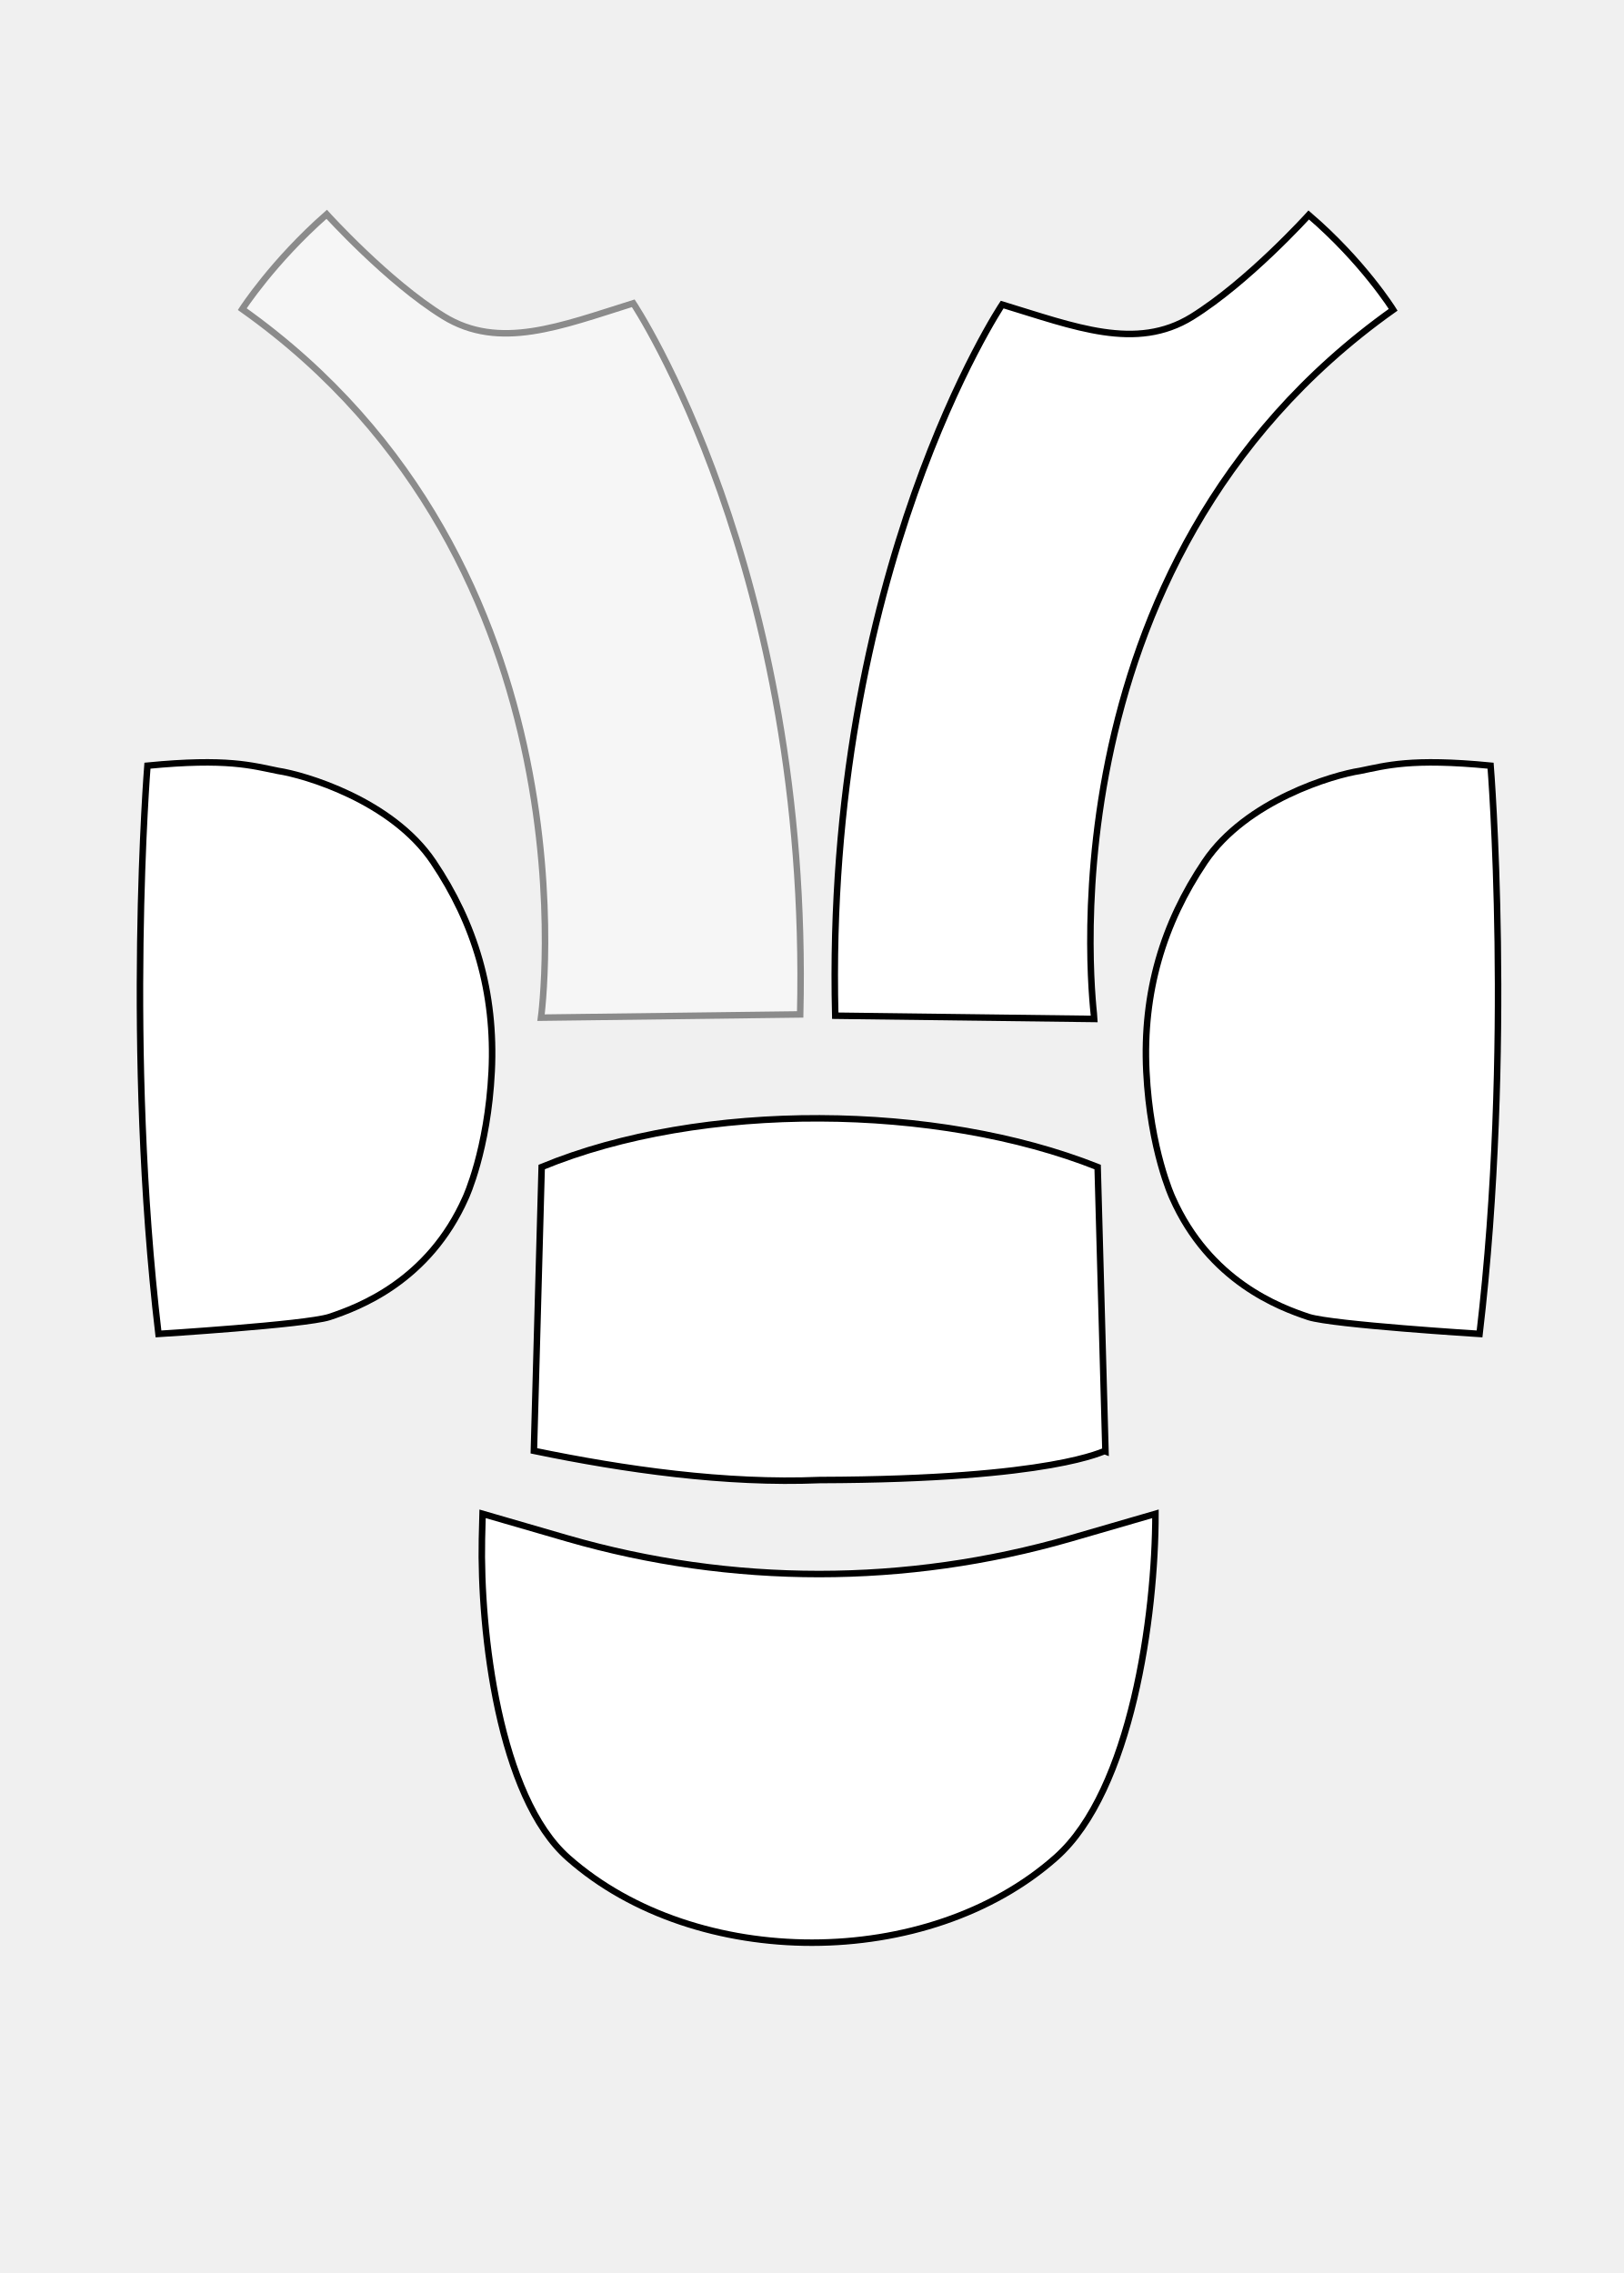
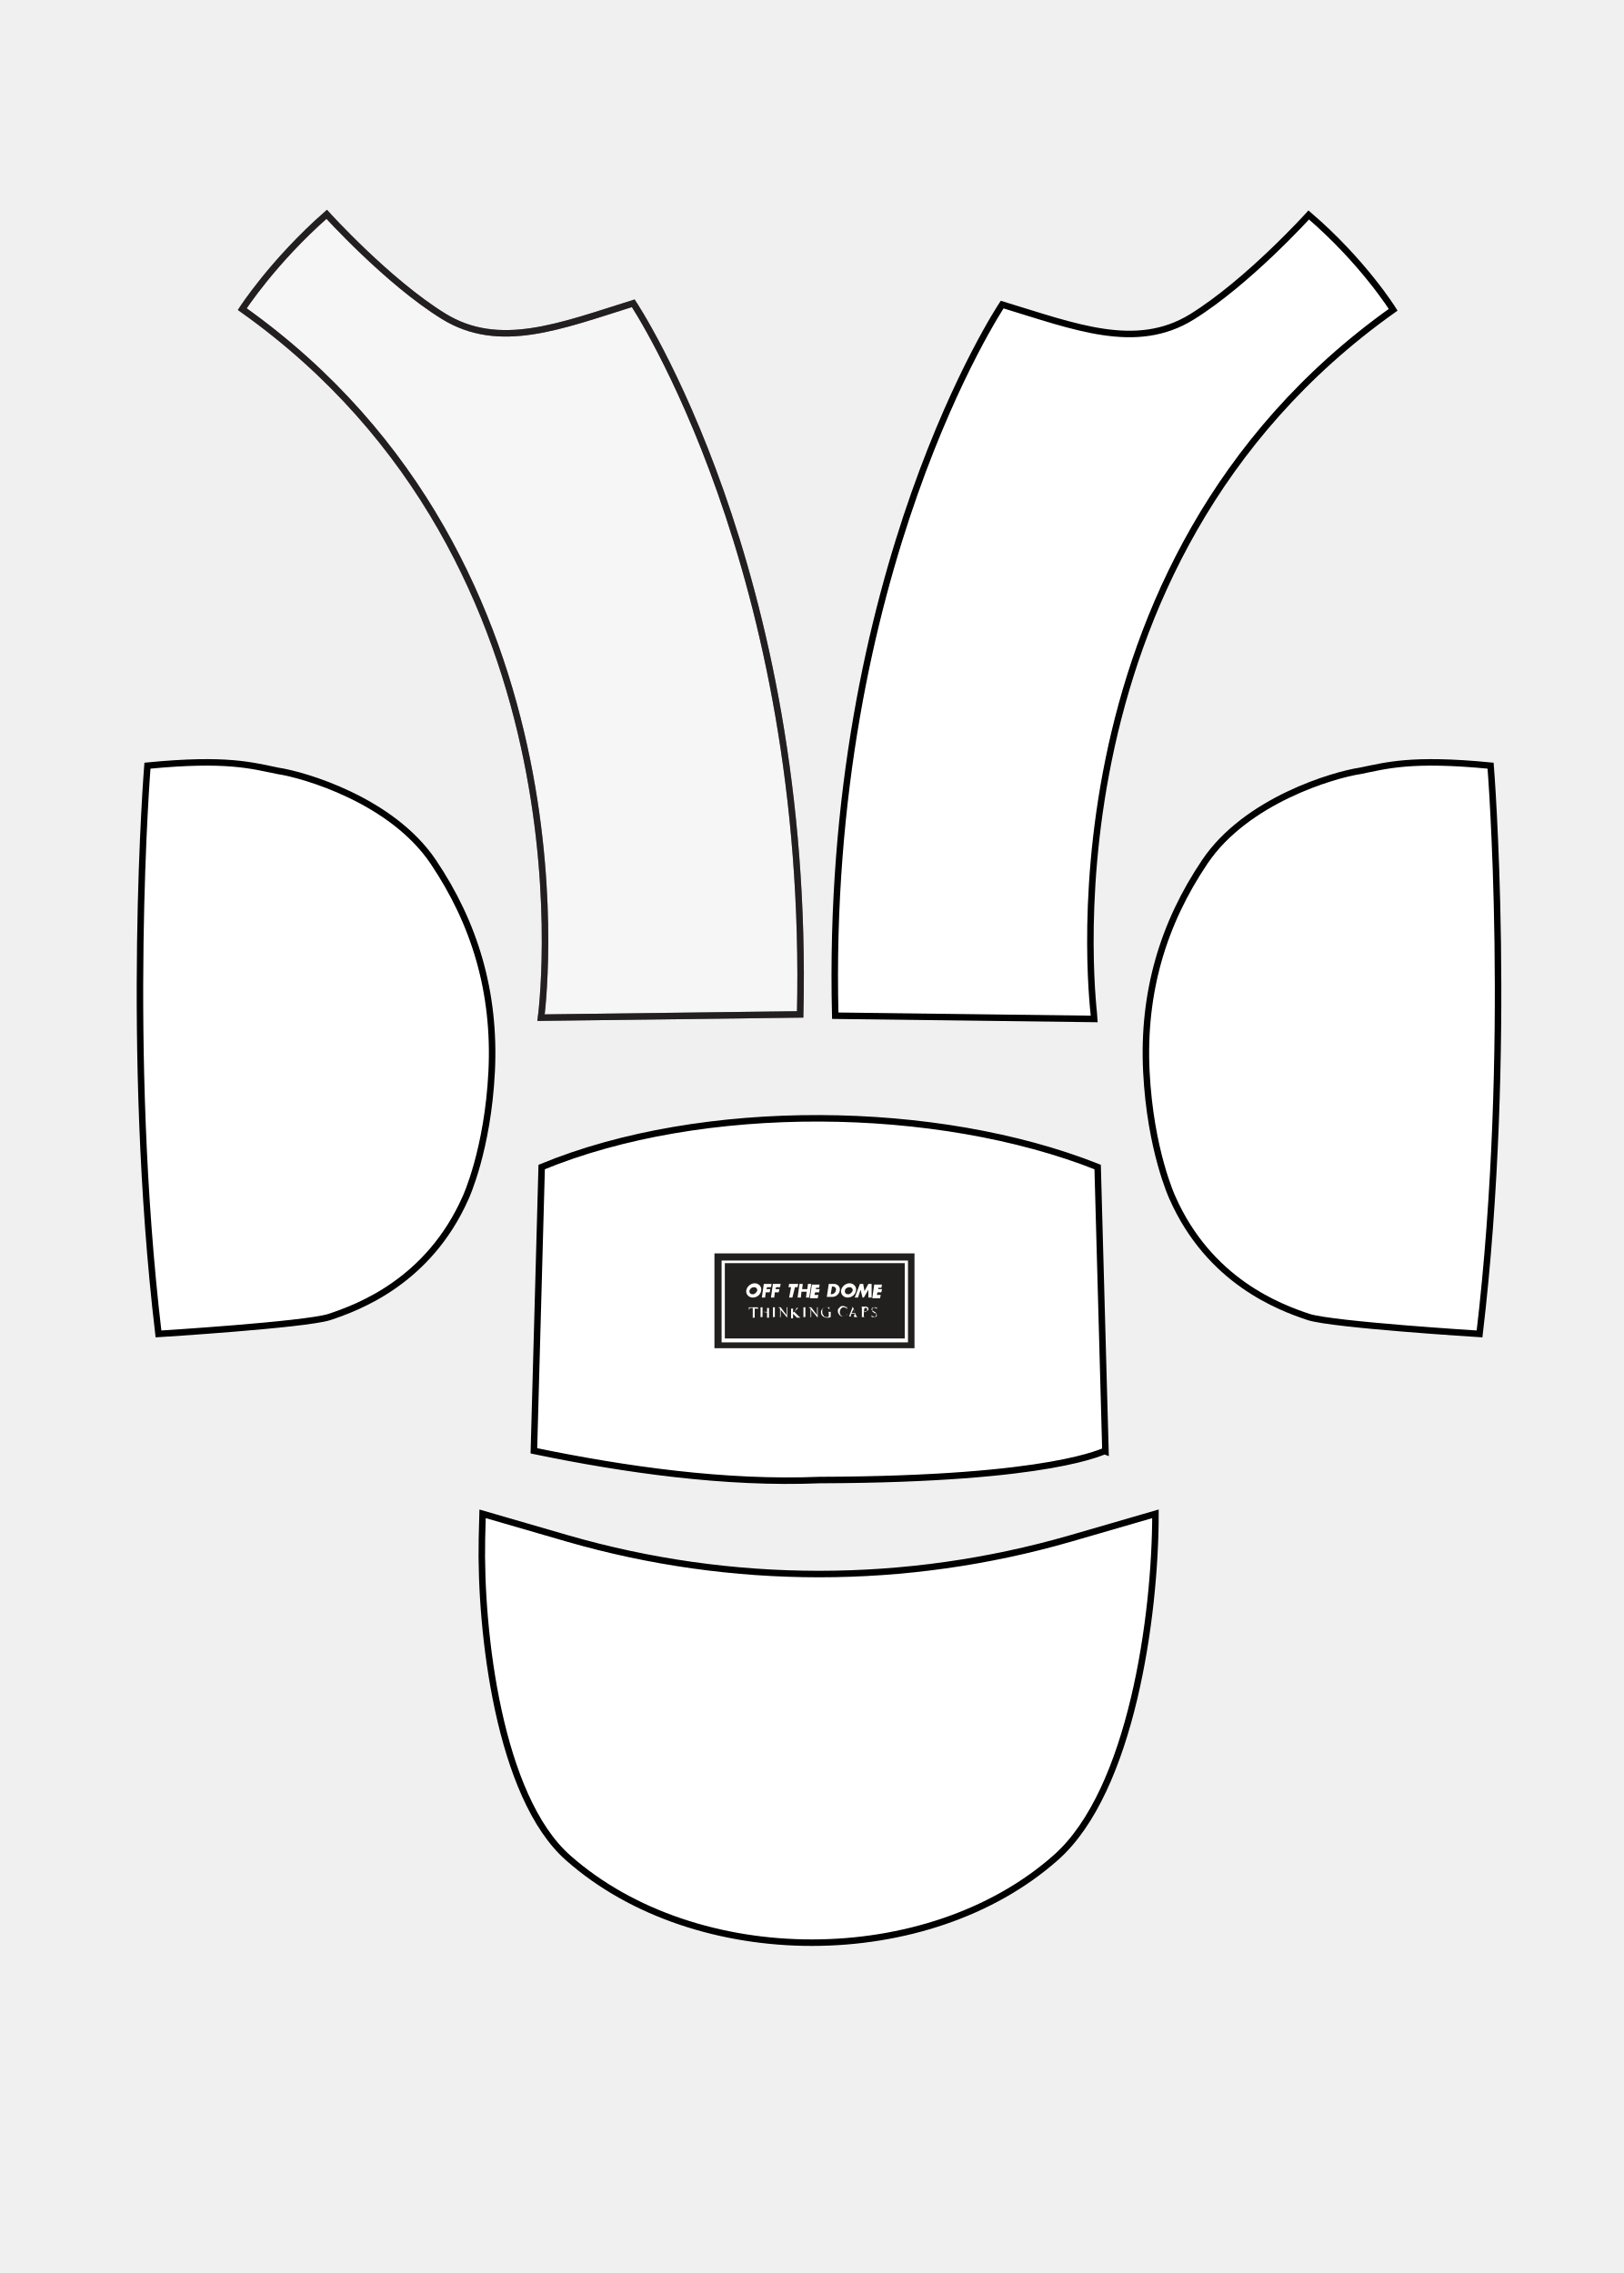
<svg xmlns="http://www.w3.org/2000/svg" version="1.1" x="0px" y="0px" viewBox="0 0 250 350" style="enable-background:new 0 0 250 350;" xml:space="preserve">
  <style type="text/css">
	.st0{fill:#FFFFFF;stroke:#000000;stroke-miterlimit:10;}
	.st1{opacity:0.42;}
+ 	.st2{fill:none;stroke:#231F20;}
+ 	.st3{fill:#221F1F;}
+ 	.st4{fill:#FFFFFF;}
</style>
-   <g id="brim">
-     <path class="st0" d="M177.9,233.1l-13.1,3.8c-25.3,7.3-52.1,7.3-77.4,0l-13.1-3.8l-0.1,3.9c-0.3,14.2,2.6,39.7,13.3,49.1l0,0   c19.7,17.4,55.4,17.4,75.1-0.1l0,0C174.2,275.7,177.9,248.8,177.9,233.1L177.9,233.1z" />
-   </g>
-   <g id="side-right">
-     <path class="st0" d="M229.5,117.9c0,0,3.5,43.5-1.7,87.5c0,0-22.5-1.4-26.3-2.6c-4.5-1.5-15.3-5.5-21-18.4c0,0-3.4-7.3-4-19.4   c-0.6-12.2,2.6-22.8,9-32.3s19.9-13.4,23.9-14C213.4,117.9,217.2,116.7,229.5,117.9z" />
-   </g>
-   <g id="side-left">
-     <path class="st0" d="M22.7,117.9c0,0-3.5,43.5,1.7,87.5c0,0,22.5-1.4,26.3-2.6c4.5-1.5,15.3-5.5,21-18.4c0,0,3.4-7.3,4-19.4   c0.6-12.2-2.6-22.8-9-32.3s-19.9-13.4-23.9-14C38.8,117.9,35,116.7,22.7,117.9z" />
-   </g>
-   <g id="top-right">
-     <path class="st0" d="M214.5,47.7c0,0-4.6-7.4-13-14.6c0,0-9.3,10.3-18,15.7c-8.6,5.3-18,1.5-29.2-1.9c0,0-27.4,41-25.7,109.5   l39.9,0.5C168.5,156.7,159,87.1,214.5,47.7z" />
-   </g>
-   <g id="top-left">
-     <g class="st1">
-       <path class="st0" d="M68.3,48.7c-8.6-5.3-18-15.7-18-15.7c-8.3,7.3-13,14.6-13,14.6c55.5,39.4,46,109.1,46,109.1l39.9-0.5    c1.6-68.6-25.7-109.5-25.7-109.5C86.3,50.2,76.9,54,68.3,48.7z" />
+   <g id="brim_1_">
+     <g id="brim">
+       <path class="st0" d="M177.9,233.1l-13.1,3.8c-25.3,7.3-52.1,7.3-77.4,0l-13.1-3.8l-0.1,3.9c-0.3,14.2,2.6,39.7,13.3,49.1l0,0    c19.7,17.4,55.4,17.4,75.1-0.1l0,0C174.2,275.7,177.9,248.8,177.9,233.1L177.9,233.1z" />
    </g>
  </g>
-   <g id="front">
-     <path class="st0" d="M126.2,227.9L126.2,227.9c-14.5,0.6-30-1.6-44-4.5l1.2-43.7c24.7-10.2,60.9-9.8,85.6,0l1.2,43.7   C170,223.3,162.6,227.8,126.2,227.9z" />
-     <g>
- 	</g>
-     <g>
- 	</g>
-     <g>
- 	</g>
-     <g>
- 	</g>
-     <g>
- 	</g>
-     <g>
- 	</g>
+   <g id="front_1_">
+     <g id="front_3_">
+       <path class="st0" d="M126.2,227.9L126.2,227.9c-14.5,0.6-30-1.6-44-4.5l1.2-43.7c24.7-10.2,60.9-9.8,85.6,0l1.2,43.7    C170,223.3,162.6,227.8,126.2,227.9z" />
+     </g>
+   </g>
+   <g id="side-right_1_">
+     <g id="side-right">
+       <path class="st0" d="M229.5,117.9c0,0,3.5,43.5-1.7,87.5c0,0-22.5-1.4-26.3-2.6c-4.5-1.5-15.3-5.5-21-18.4c0,0-3.4-7.3-4-19.4    c-0.6-12.2,2.6-22.8,9-32.3s19.9-13.4,23.9-14C213.4,117.9,217.2,116.7,229.5,117.9z" />
+     </g>
+   </g>
+   <g id="side-left_1_">
+     <g id="side-left_3_">
+       <path class="st0" d="M22.7,117.9c0,0-3.5,43.5,1.7,87.5c0,0,22.5-1.4,26.3-2.6c4.5-1.5,15.3-5.5,21-18.4c0,0,3.4-7.3,4-19.4    c0.6-12.2-2.6-22.8-9-32.3s-19.9-13.4-23.9-14C38.8,117.9,35,116.7,22.7,117.9z" />
+     </g>
+   </g>
+   <g id="top-right_1_">
+     <g id="top-right">
+       <path class="st0" d="M214.5,47.7c0,0-4.6-7.4-13-14.6c0,0-9.3,10.3-18,15.7c-8.6,5.3-18,1.5-29.2-1.9c0,0-27.4,41-25.7,109.5    l39.9,0.5C168.5,156.7,159,87.1,214.5,47.7z" />
+     </g>
+   </g>
+   <g id="top-left_1_">
+     <g id="top-left_2_">
+       <g>
+         <g class="st1">
+           <path class="st0" d="M68.3,48.7c-8.6-5.3-18-15.7-18-15.7c-8.3,7.3-13,14.6-13,14.6c55.5,39.4,46,109.1,46,109.1l39.9-0.5      c1.6-68.6-25.7-109.5-25.7-109.5C86.3,50.2,76.9,54,68.3,48.7z" />
+         </g>
+       </g>
+       <g>
+         <g>
+           <path class="st2" d="M68.3,48.7c-8.6-5.3-18-15.7-18-15.7c-8.3,7.3-13,14.6-13,14.6c55.5,39.4,46,109.1,46,109.1l39.9-0.5      c1.6-68.6-25.7-109.5-25.7-109.5C86.3,50.2,76.9,54,68.3,48.7z" />
+         </g>
+       </g>
+     </g>
+   </g>
+   <g id="label">
+     <rect x="110" y="193" class="st3" width="30.8" height="14.6" />
+     <path class="st4" d="M139.8,206.7h-28.7v-12.6h28.7V206.7z M111.6,206.1h27.7v-11.6h-27.7V206.1z" />
+     <path class="st4" d="M117.2,198.7c-0.1,0.7-0.7,1.1-1.3,1.1s-1.1-0.5-1-1.1s0.7-1.1,1.3-1.1C116.8,197.6,117.3,198.1,117.2,198.7z    M115.4,198.7c-0.1,0.4,0.2,0.6,0.5,0.6s0.6-0.3,0.7-0.6c0-0.3-0.2-0.5-0.5-0.5S115.5,198.4,115.4,198.7z" />
+     <path class="st4" d="M118.1,198.2l-0.1,0.3h0.6l-0.1,0.5h-0.6l-0.1,0.8h-0.5l0.3-2.1h1.2l-0.1,0.5H118.1z" />
+     <path class="st4" d="M119.5,198.2l-0.1,0.3h0.6l-0.1,0.5h-0.6l-0.1,0.8h-0.5l0.3-2.1h1.2l-0.1,0.5H119.5z" />
+     <path class="st4" d="M122,199.8h-0.5l0.3-1.6h-0.4l0.1-0.5h1.4l-0.1,0.5h-0.4L122,199.8z" />
+     <path class="st4" d="M124.3,198.5l0.1-0.8h0.5l-0.3,2.1h-0.5l0.1-0.9h-0.8l-0.1,0.9h-0.5l0.3-2.1h0.5l-0.1,0.8H124.3z" />
+     <path class="st4" d="M125.7,198.2l-0.1,0.3h0.6l-0.1,0.5h-0.6l-0.1,0.4h0.6l-0.1,0.5h-1.2l0.3-2.1h1.2l-0.1,0.5h-0.4V198.2z" />
+     <path class="st4" d="M127.6,197.7h0.8c0.6,0,1,0.5,0.9,1c-0.1,0.6-0.6,1-1.2,1h-0.8L127.6,197.7z M127.9,199.3L127.9,199.3   c0.4,0,0.7-0.2,0.8-0.6c0.1-0.4-0.2-0.6-0.5-0.6h-0.1L127.9,199.3z" />
+     <path class="st4" d="M131.8,198.7c-0.1,0.7-0.7,1.1-1.3,1.1s-1.1-0.5-1-1.1s0.7-1.1,1.3-1.1C131.4,197.6,131.9,198.1,131.8,198.7z    M130.1,198.7c-0.1,0.4,0.2,0.6,0.5,0.6s0.6-0.3,0.7-0.6c0-0.3-0.2-0.5-0.5-0.5S130.1,198.4,130.1,198.7z" />
+     <path class="st4" d="M132.4,197.7h0.5l0.2,1.1l0.6-1.1h0.5v2.1h-0.5v-1.2l0,0l-0.7,1.2h-0.2l-0.3-1.2l0,0l-0.4,1.2h-0.5   L132.4,197.7z" />
+     <path class="st4" d="M135.3,198.2l-0.1,0.3h0.6l-0.1,0.5h-0.6l-0.1,0.4h0.6l-0.1,0.5h-1.2l0.3-2.1h1.2l-0.1,0.5h-0.4V198.2z" />
+     <path class="st4" d="M116.7,201.3v0.4l0,0c0-0.1,0-0.1,0-0.1l-0.1-0.1c0,0-0.1,0-0.2,0h-0.2v1.2c0,0.1,0,0.2,0,0.2h0.1h0.1l0,0   h-0.7l0,0h0.1c0.1,0,0.1,0,0.1-0.1c0,0,0-0.1,0-0.2v-1.2h-0.2c-0.1,0-0.1,0-0.2,0c0,0-0.1,0-0.1,0.1s0,0.1-0.1,0.2l0,0v-0.4   L116.7,201.3L116.7,201.3z" />
+     <path class="st4" d="M117.4,202h0.7v-0.4c0-0.1,0-0.1,0-0.2l0,0H118h-0.1l0,0h0.7l0,0h-0.1h-0.1c0,0,0,0,0,0.1s0,0.1,0,0.2v1   c0,0.1,0,0.1,0,0.2l0,0h0.1h0.1l0,0h-0.7l0,0h0.1c0.1,0,0.1,0,0.1-0.1c0,0,0-0.1,0-0.2v-0.5L117.4,202v0.6c0,0.1,0,0.1,0,0.2l0,0   h0.1h0.1l0,0h-0.7l0,0h0.1c0.1,0,0.1,0,0.1-0.1c0,0,0-0.1,0-0.2v-1c0-0.1,0-0.1,0-0.2l0,0H117h-0.1l0,0h0.7l0,0h-0.1h-0.1   c0,0,0,0,0,0.1s0,0.1,0,0.2V202z" />
+     <path class="st4" d="M119.5,202.8L119.5,202.8h-0.7l0,0h0.1c0.1,0,0.1,0,0.1-0.1c0,0,0-0.1,0-0.2v-1c0-0.1,0-0.1,0-0.2l0,0h-0.1   h-0.1l0,0h0.7l0,0h-0.1c-0.1,0-0.1,0-0.1,0.1c0,0,0,0.1,0,0.2v1c0,0.1,0,0.1,0,0.2l0,0C119.4,202.8,119.5,202.8,119.5,202.8   L119.5,202.8z" />
+     <path class="st4" d="M119.8,201.3h0.4l0.9,1.2v-1c0-0.1,0-0.2,0-0.2H121h-0.1l0,0h0.5l0,0h-0.1c-0.1,0-0.1,0-0.1,0.1   c0,0,0,0.1,0,0.2v1.3l0,0l-1-1.2v0.9c0,0.1,0,0.2,0,0.2h0.1h0.1l0,0h-0.5l0,0h0.1c0.1,0,0.1,0,0.1-0.1c0,0,0-0.1,0-0.2v-1   c0-0.1-0.1-0.1-0.1-0.1h-0.1C119.9,201.3,119.8,201.3,119.8,201.3L119.8,201.3z" />
+     <path class="st4" d="M122.3,202l0.6,0.6c0.1,0.1,0.2,0.2,0.2,0.2c0.1,0,0.1,0.1,0.2,0.1l0,0h-0.7l0,0h0.1l0,0l0,0c0,0,0,0-0.1-0.1   l-0.5-0.5v0.5c0,0.1,0,0.1,0,0.2l0,0h0.1h0.1l0,0h-0.7l0,0h0.1c0.1,0,0.1,0,0.1-0.1c0,0,0-0.1,0-0.2v-1c0-0.1,0-0.1,0-0.2l0,0h-0.1   h-0.1l0,0h0.7l0,0h-0.1h-0.1c0,0,0,0,0,0.1c0,0,0,0.1,0,0.2v0.5C122.1,202,122.2,202,122.3,202c0.2-0.3,0.3-0.4,0.3-0.5v-0.1l0,0   c0,0,0,0-0.1,0l0,0l0,0h0.6l0,0H123h-0.1l-0.1,0.1c0,0-0.1,0.1-0.2,0.2L122.3,202z" />
+     <path class="st4" d="M124.2,202.8L124.2,202.8h-0.7l0,0h0.1c0.1,0,0.1,0,0.1-0.1c0,0,0-0.1,0-0.2v-1c0-0.1,0-0.1,0-0.2l0,0h-0.1   h-0.1l0,0h0.7l0,0h-0.1c-0.1,0-0.1,0-0.1,0.1c0,0,0,0.1,0,0.2v1c0,0.1,0,0.1,0,0.2l0,0C124.1,202.8,124.1,202.8,124.2,202.8   L124.2,202.8z" />
+     <path class="st4" d="M124.5,201.3h0.4l0.9,1.2v-1c0-0.1,0-0.2,0-0.2h-0.1h-0.1l0,0h0.5l0,0H126c-0.1,0-0.1,0-0.1,0.1   c0,0,0,0.1,0,0.2v1.3l0,0l-1-1.2v0.9c0,0.1,0,0.2,0,0.2h0.1h0.1l0,0h-0.5l0,0h0.1c0.1,0,0.1,0,0.1-0.1c0,0,0-0.1,0-0.2v-1   c0-0.1-0.1-0.1-0.1-0.1h-0.1C124.5,201.3,124.5,201.3,124.5,201.3L124.5,201.3z" />
+     <path class="st4" d="M127.7,201.2v0.5l0,0c0-0.1-0.1-0.2-0.2-0.3c-0.1-0.1-0.2-0.1-0.4-0.1s-0.3,0.1-0.4,0.2   c-0.1,0.1-0.1,0.3-0.1,0.5c0,0.1,0,0.3,0.1,0.4c0.1,0.1,0.1,0.2,0.2,0.3s0.2,0.1,0.3,0.1s0.1,0,0.2,0c0.1,0,0.1,0,0.2-0.1v-0.4   c0-0.1,0-0.1,0-0.2c0,0,0,0-0.1-0.1h-0.1l0,0h0.6l0,0l0,0c-0.1,0-0.1,0-0.1,0.1c0,0,0,0.1,0,0.2v0.5c-0.1,0-0.2,0.1-0.3,0.1   s-0.2,0-0.3,0c-0.3,0-0.5-0.1-0.7-0.3c-0.1-0.1-0.2-0.3-0.2-0.5c0-0.1,0-0.3,0.1-0.4c0.1-0.1,0.2-0.3,0.3-0.3   c0.1-0.1,0.2-0.1,0.4-0.1c0.1,0,0.1,0,0.2,0c0,0,0.1,0,0.2,0.1C127.6,201.3,127.6,201.3,127.7,201.2   C127.7,201.3,127.7,201.3,127.7,201.2C127.7,201.3,127.7,201.3,127.7,201.2L127.7,201.2z" />
+     <path class="st4" d="M130.4,201.2v0.5l0,0c0-0.2-0.1-0.3-0.2-0.3c-0.1-0.1-0.2-0.1-0.3-0.1s-0.2,0-0.3,0.1s-0.1,0.1-0.2,0.2   c0,0.1-0.1,0.3-0.1,0.4c0,0.1,0,0.3,0.1,0.4c0,0.1,0.1,0.2,0.2,0.2c0.1,0.1,0.2,0.1,0.3,0.1s0.2,0,0.3-0.1s0.2-0.1,0.3-0.3l0,0   c-0.1,0.1-0.2,0.2-0.3,0.3s-0.2,0.1-0.4,0.1c-0.3,0-0.5-0.1-0.6-0.3c-0.1-0.1-0.2-0.3-0.2-0.5s0-0.3,0.1-0.4   c0.1-0.1,0.2-0.2,0.3-0.3s0.3-0.1,0.4-0.1c0.1,0,0.2,0,0.3,0.1h0.1C130.3,201.4,130.3,201.3,130.4,201.2   C130.3,201.3,130.3,201.3,130.4,201.2L130.4,201.2z" />
+     <path class="st4" d="M131.7,202.3h-0.6l-0.1,0.2c0,0.1,0,0.1,0,0.1s0,0,0,0.1s0.1,0,0.1,0l0,0h-0.5l0,0c0.1,0,0.1,0,0.1,0   s0.1-0.1,0.1-0.2l0.5-1.3l0,0l0.5,1.3c0,0.1,0.1,0.2,0.1,0.2s0.1,0,0.1,0.1l0,0h-0.6l0,0c0.1,0,0.1,0,0.1,0s0,0,0-0.1   c0,0,0-0.1,0-0.2L131.7,202.3z M131.7,202.2l-0.3-0.6l-0.3,0.6H131.7z" />
+     <path class="st4" d="M133,202.1v0.4c0,0.1,0,0.2,0,0.2l0.1,0.1h0.1l0,0h-0.7l0,0h0.1c0.1,0,0.1,0,0.1-0.1c0,0,0-0.1,0-0.2v-1   c0-0.1,0-0.2,0-0.2l-0.1-0.1h-0.1l0,0h0.6c0.1,0,0.2,0,0.3,0s0.1,0.1,0.2,0.1c0.1,0.1,0.1,0.1,0.1,0.2c0,0.1,0,0.2-0.1,0.3   s-0.2,0.1-0.4,0.1h-0.1C133.1,201.9,133.1,202.1,133,202.1z M133,202L133,202h0.2c0.1,0,0.1,0,0.2-0.1c0.1-0.1,0.1-0.1,0.1-0.2   c0-0.1,0-0.1,0-0.2c0-0.1-0.1-0.1-0.1-0.1c-0.1,0-0.1,0-0.2,0h-0.1L133,202L133,202z" />
+     <path class="st4" d="M135,201.2v0.5l0,0c0-0.1,0-0.2-0.1-0.2c0-0.1-0.1-0.1-0.2-0.1c-0.1,0-0.1-0.1-0.2-0.1c-0.1,0-0.1,0-0.2,0.1   c-0.1,0-0.1,0.1-0.1,0.2v0.1c0,0.1,0.2,0.1,0.3,0.2c0.1,0.1,0.2,0.1,0.3,0.2s0.1,0.1,0.1,0.1c0,0.1,0,0.1,0,0.2   c0,0.1,0,0.2-0.1,0.3s-0.2,0.1-0.3,0.1h-0.1h-0.1h-0.1l0,0c0,0,0,0,0,0.1l0,0v-0.5l0,0c0,0.1,0,0.2,0.1,0.2c0,0.1,0.1,0.1,0.2,0.1   c0.1,0,0.1,0.1,0.2,0.1c0.1,0,0.2,0,0.2-0.1c0.1,0,0.1-0.1,0.1-0.2v-0.1l-0.1-0.1c0,0-0.1-0.1-0.2-0.1s-0.2-0.1-0.3-0.2   c-0.1,0-0.1-0.1-0.1-0.1c0-0.1,0-0.1,0-0.2c0-0.1,0-0.2,0.1-0.3s0.2-0.1,0.3-0.1s0.2,0,0.3,0.1h0.1   C134.9,201.3,135,201.3,135,201.2C135,201.3,135,201.3,135,201.2L135,201.2z" />
  </g>
</svg>
